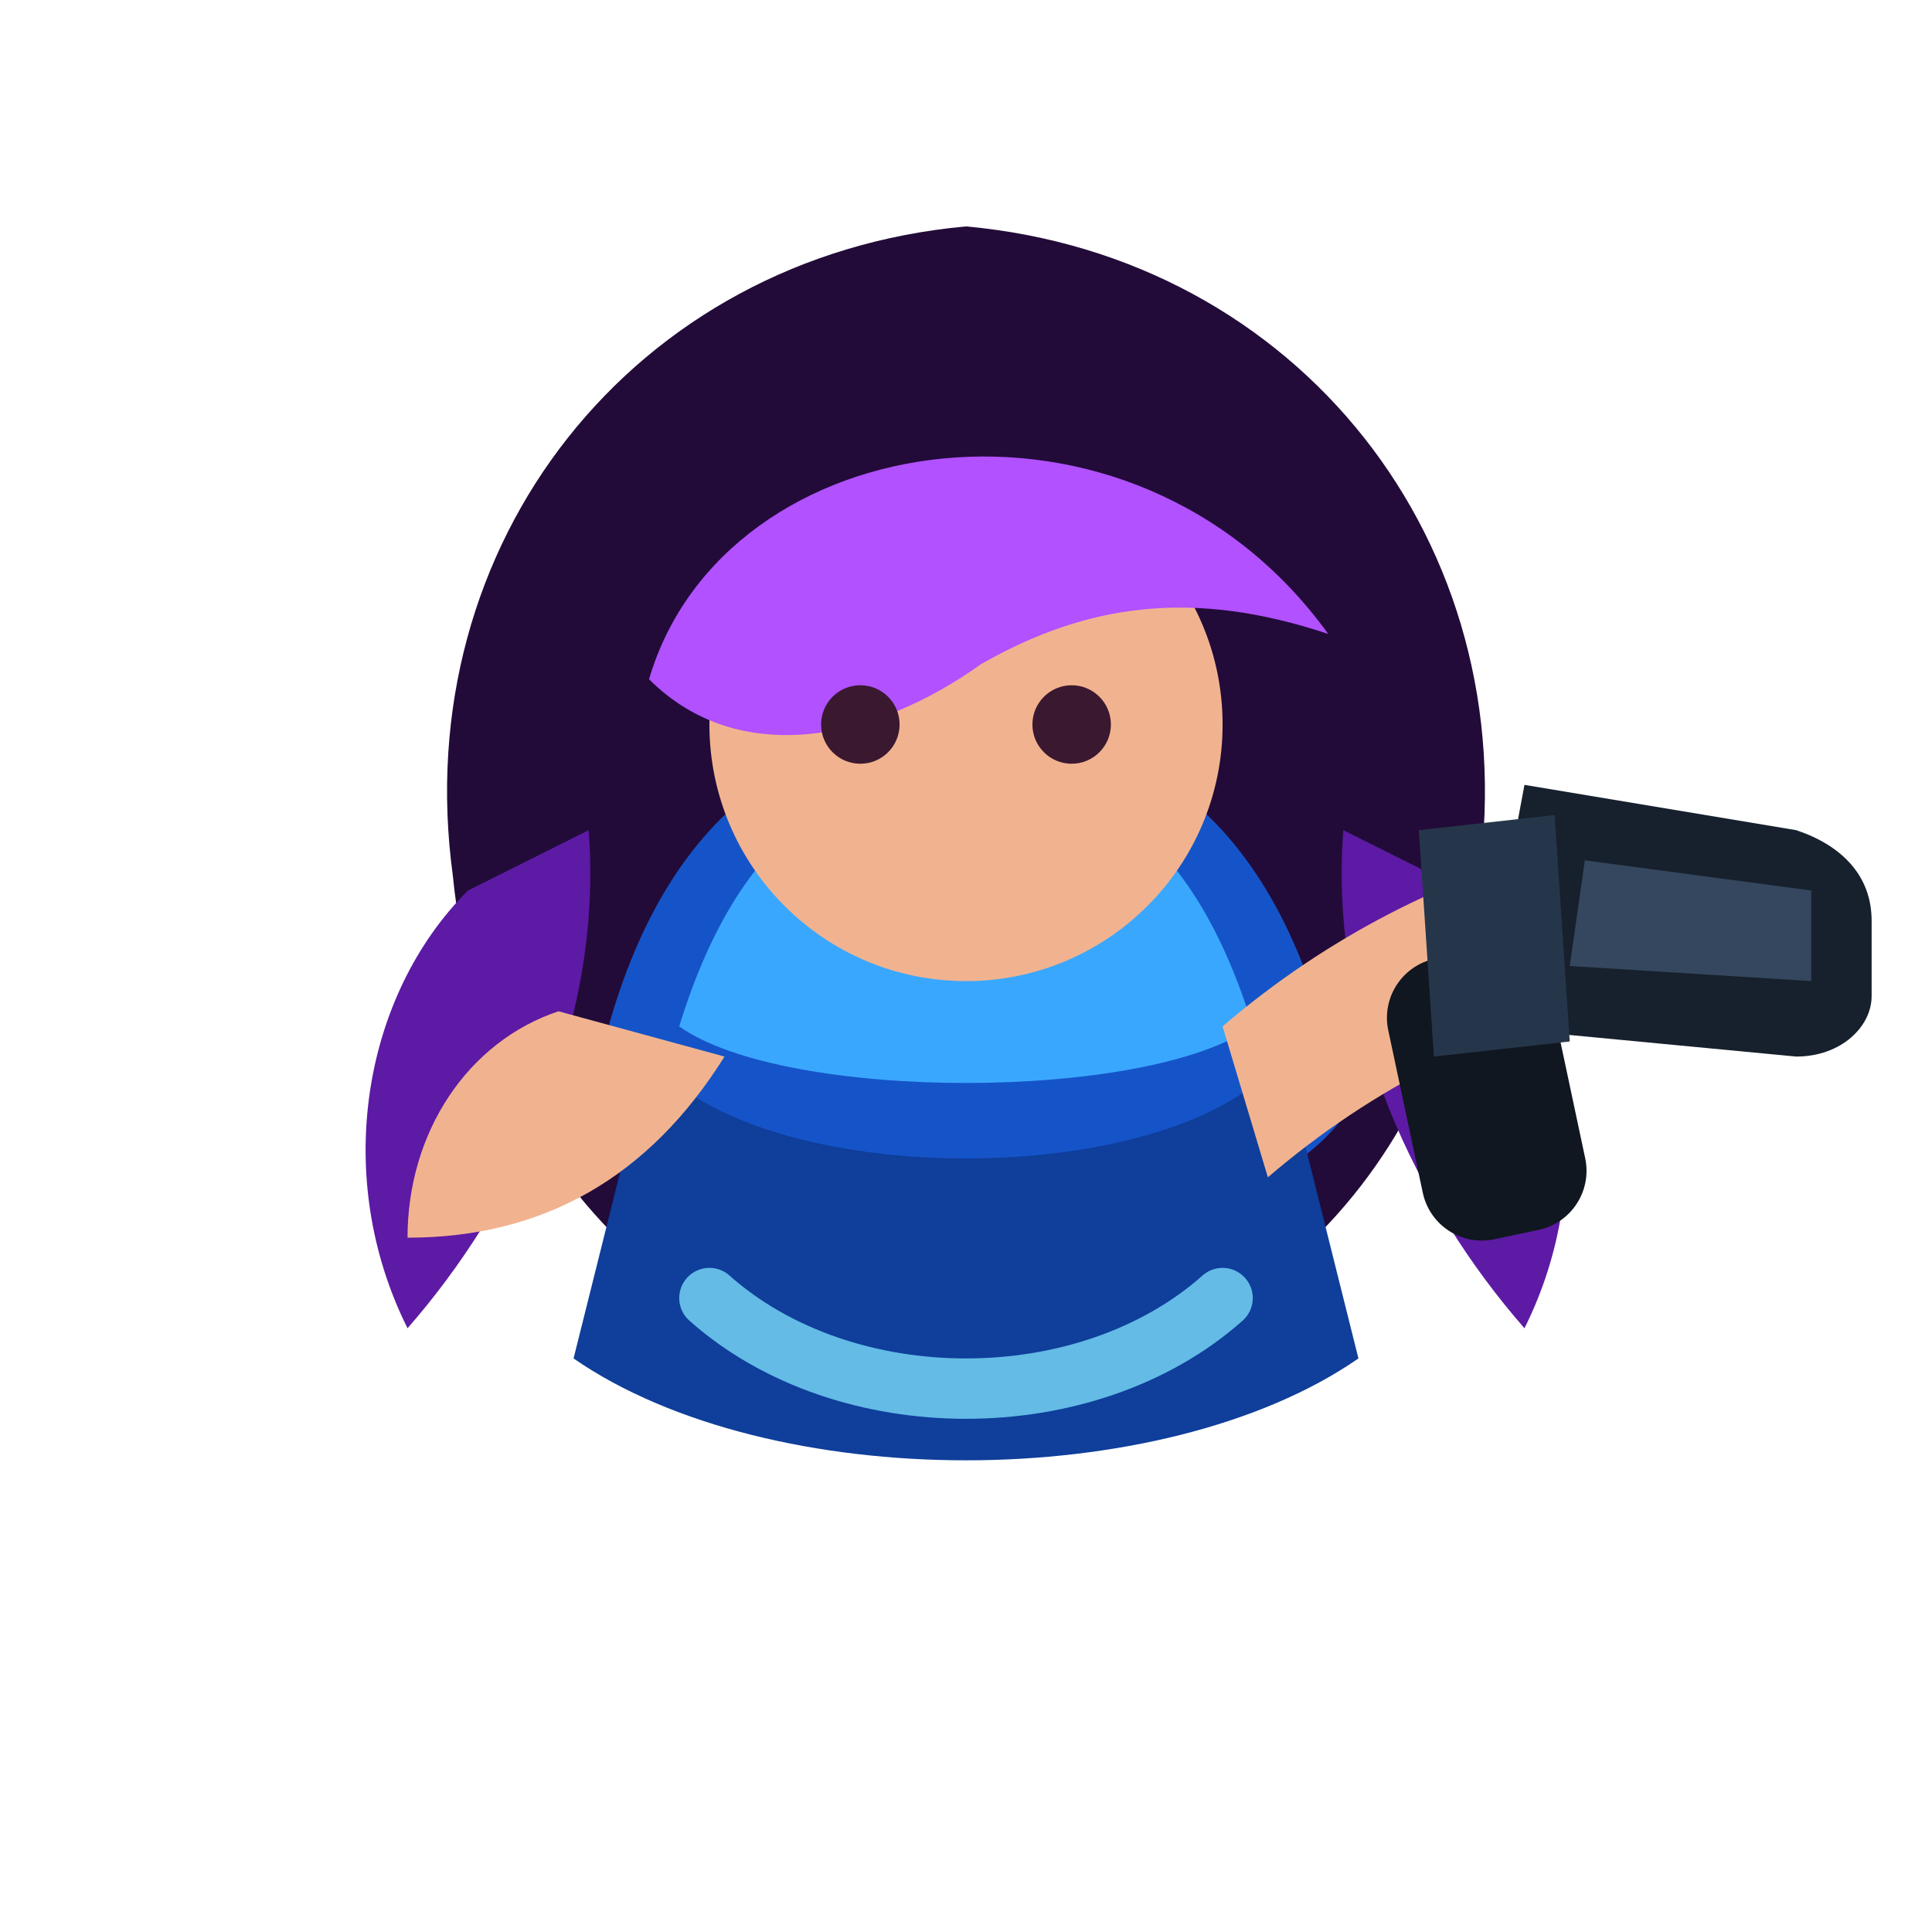
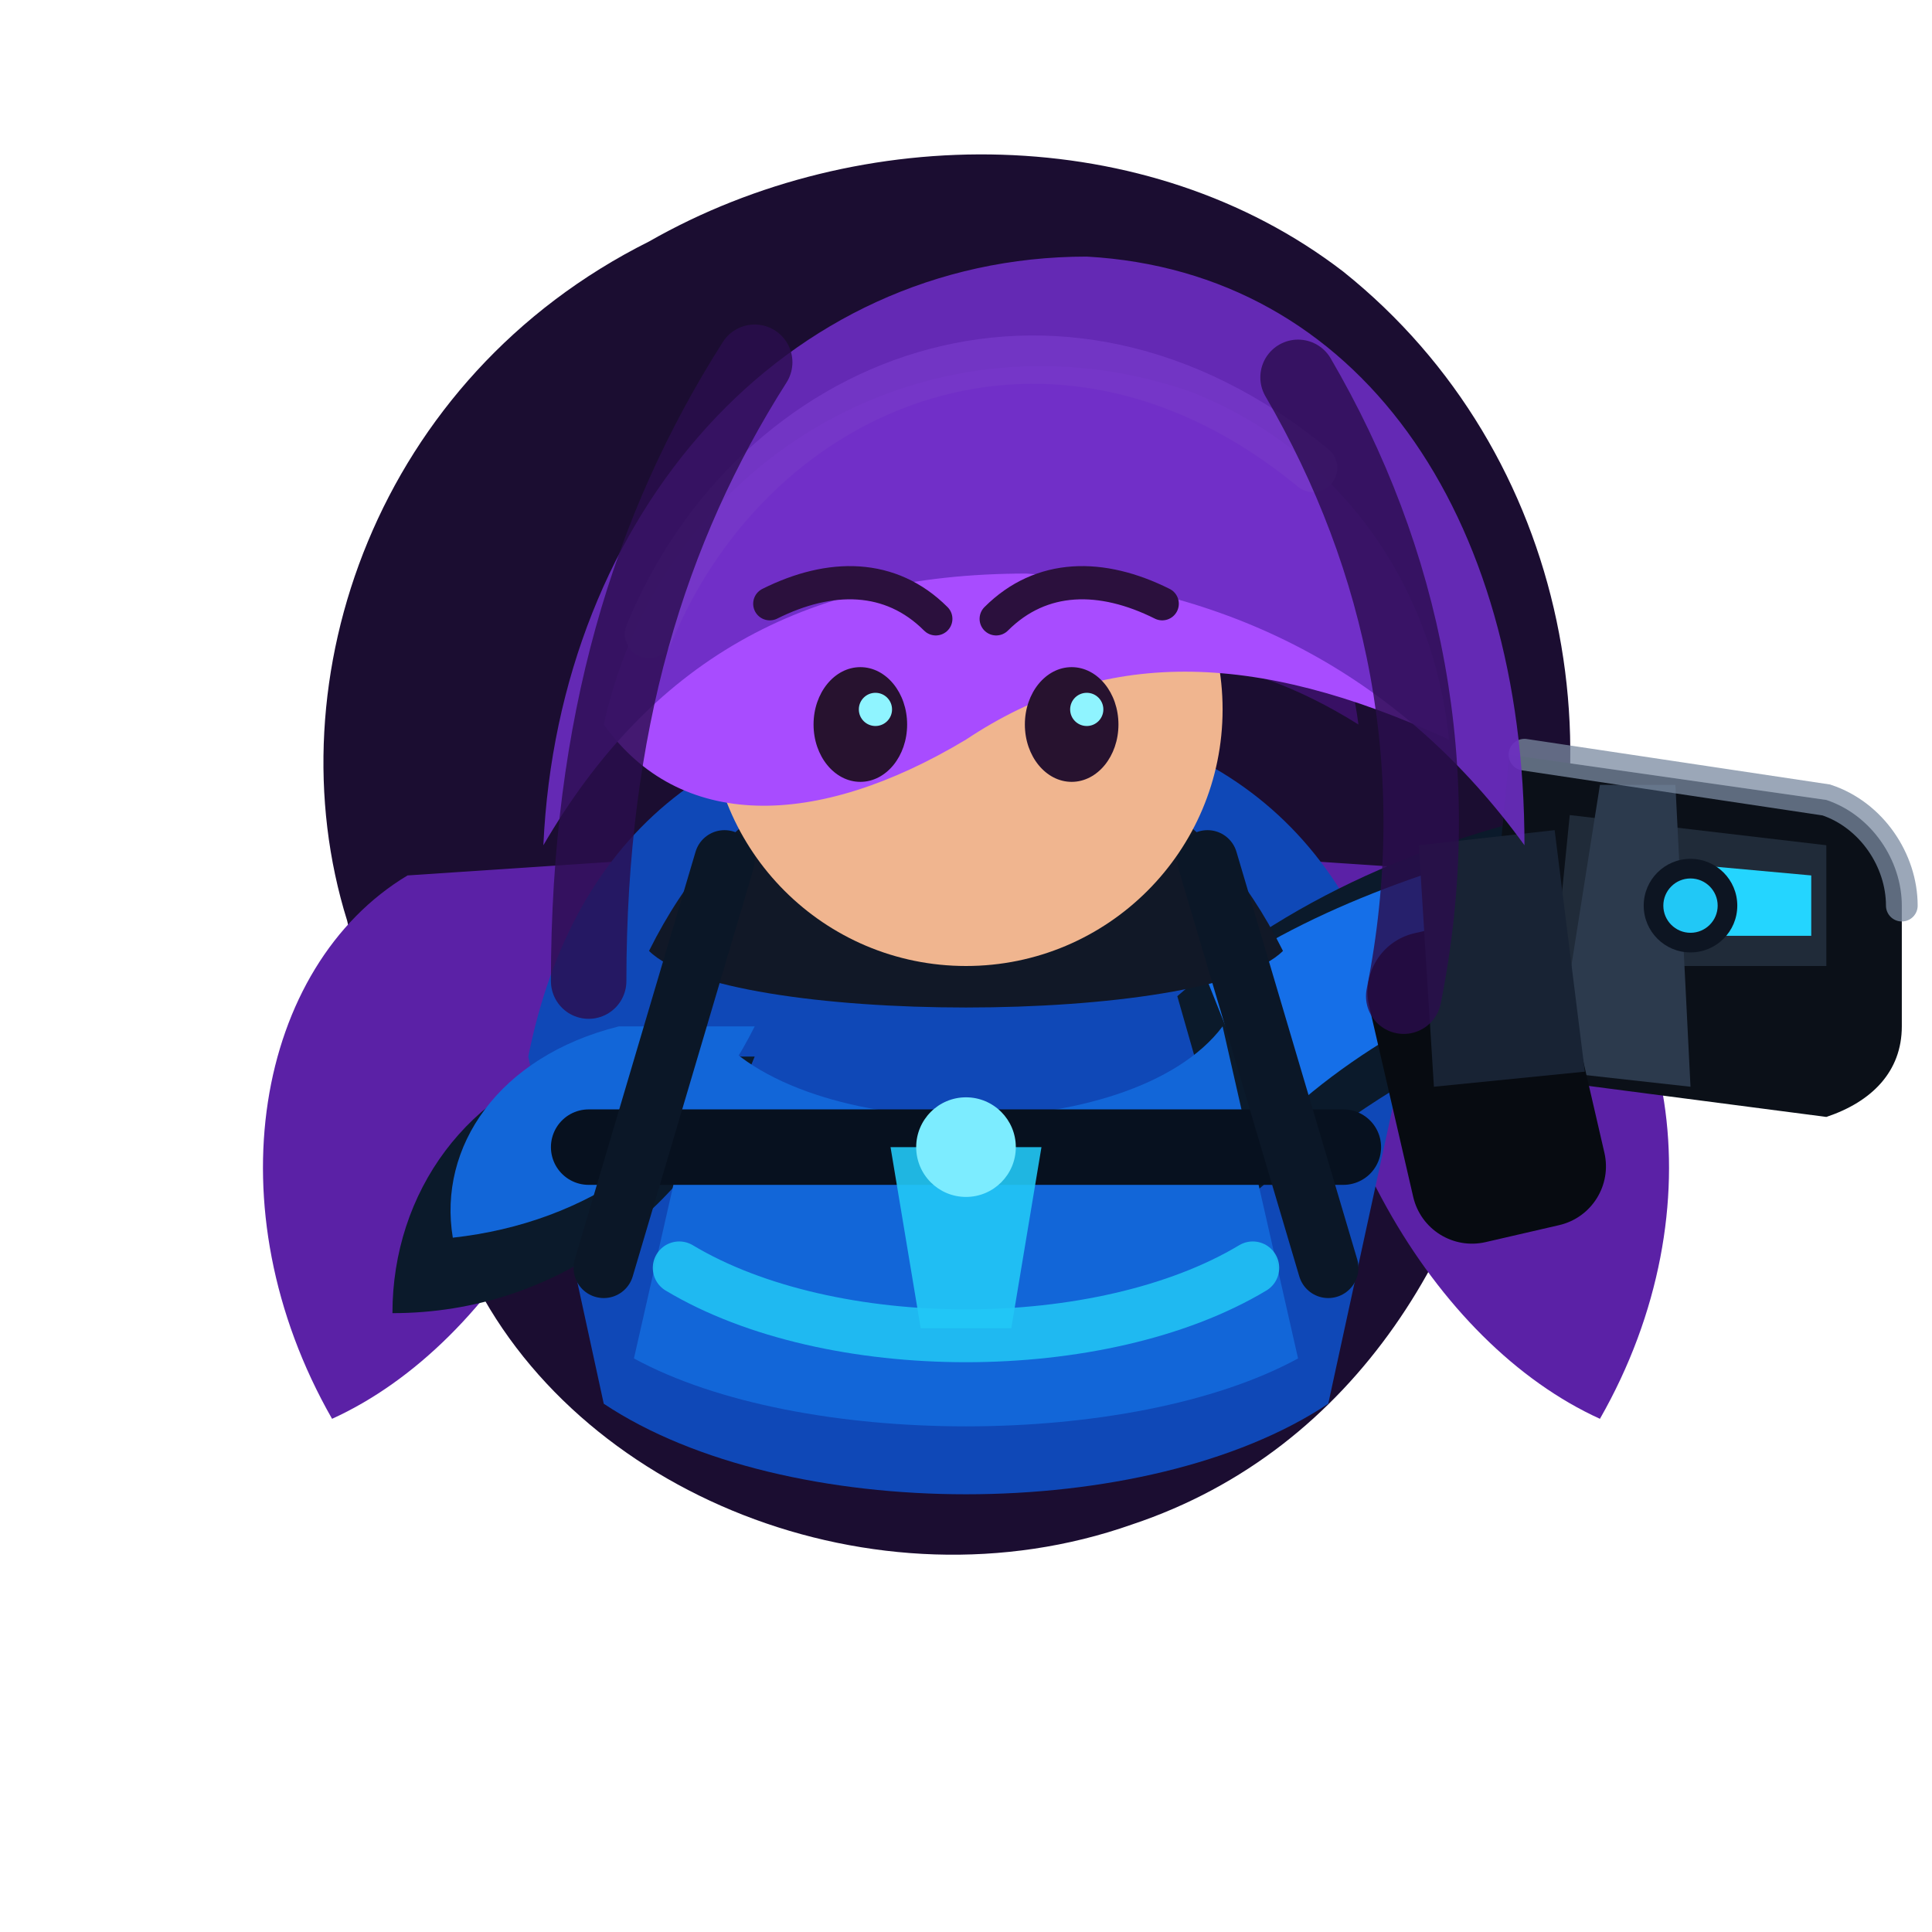
<svg xmlns="http://www.w3.org/2000/svg" viewBox="0 0 128 128">
  <g id="top_half_body_and_gun">
-     <path d="M30 58 C27 36 42 17 64 15 C86 17 101 36 98 58 C96 78 82 91 64 92 C46 91 32 78 30 58 Z" fill="#220b39" />
-     <path d="M31 59 C24 66 22 78 27 88 C34 80 40 68 39 55 Z" fill="#5d1aa4" />
-     <path d="M97 59 C104 66 106 78 101 88 C94 80 88 68 89 55 Z" fill="#5d1aa4" />
-     <path d="M39 74 C42 56 51 48 64 48 C77 48 86 56 89 74 C81 85 47 85 39 74 Z" fill="#1554c8" />
-     <path d="M45 68 C49 55 56 51 64 51 C72 51 79 55 83 68 C76 73 52 73 45 68 Z" fill="#3aa7ff" />
-     <path d="M43 70 C50 79 78 79 85 70 L90 90 C77 99 51 99 38 90 Z" fill="#0f3e9b" />
-     <path d="M37 67 C31 69 27 75 27 82 C36 82 43 78 48 70 Z" fill="#f1b38f" />
-     <path d="M81 68 C88 62 96 58 104 56 L108 66 C99 68 91 72 84 78 Z" fill="#f1b38f" />
-     <path d="M101 52 L119 55 C122 56 124 58 124 61 L124 66 C124 68 122 70 119 70 L98 68 Z" fill="#17202d" />
-     <path d="M105 57 L120 59 L120 65 L104 64 Z" fill="#35475e" />
-     <rect x="93" y="63" width="11" height="19" rx="4" transform="rotate(-12 98.5 72.5)" fill="#101720" />
-     <path d="M94 55 L103 54 L104 69 L95 70 Z" fill="#26364a" />
-     <circle cx="64" cy="48" r="17" fill="#f1b38f" />
-     <path id="forehead_bang" d="M43 45 C48 28 75 24 88 42 C79 39 72 40 65 44 C58 49 49 51 43 45 Z" fill="#b151ff" />
-     <circle cx="57" cy="48" r="2.6" fill="#3a1830" />
-     <circle cx="71" cy="48" r="2.6" fill="#3a1830" />
-     <path d="M47 86 C56 94 72 94 81 86" fill="none" stroke="#7fe4ff" stroke-width="4" stroke-linecap="round" opacity="0.75" />
+     <path d="M23 61 C18 45 25 25 43 16 C57 8 76 8 89 18 C104 30 108 51 100 68 C98 82 90 96 75 101 C58 107 38 99 31 84 C27 77 25 70 23 61 Z" fill="#1b0d31" />
+     <path d="M27 58 C17 64 14 80 22 94 C33 89 42 74 42 57 Z" fill="#5b21a6" />
+     <path d="M101 58 C111 64 114 80 106 94 C95 89 86 74 86 57 Z" fill="#5b21a6" />
+     <path d="M35 70 C38 55 48 47 64 47 C80 47 90 55 93 70 L88 93 C76 101 52 101 40 93 Z" fill="#0f48b7" />
+     <path d="M39 70 C31 72 26 79 26 87 C37 87 46 80 50 70 Z" fill="#0b1a2b" />
+     <path d="M41 68 C33 70 29 76 30 82 C39 81 46 76 50 68 Z" fill="#1266d8" />
+     <path d="M78 66 C86 59 96 55 107 53 L111 65 C100 67 91 72 82 80 Z" fill="#0b1a2b" />
+     <path d="M80 65 C87 60 96 57 105 55 L108 62 C98 65 90 69 84 75 Z" fill="#156fe8" />
+     <path d="M100 50 L121 53 C124 54 126 57 126 60 L126 68 C126 71 124 73 121 74 L98 71 Z" fill="#0b1018" />
+     <path d="M104 54 L121 56 L121 64 L103 64 Z" fill="#202b39" />
+     <path d="M109 57 L120 58 L120 62 L108 62 Z" fill="#24d5ff" />
+     <path d="M106 52 L111 52 L112 72 L103 71 Z" fill="#2c3a4d" />
+     <rect x="92" y="61" width="13" height="21" rx="4" transform="rotate(-13 98.5 71.5)" fill="#070b11" />
+     <path d="M94 56 L103 55 L105 71 L95 72 Z" fill="#182334" />
+     <circle cx="112" cy="60" r="3.1" fill="#0d1522" />
+     <circle cx="112" cy="60" r="1.8" fill="#21c8f6" />
+     <path d="M101 50 L121 53 C124 54 126 57 126 60" fill="none" stroke="#798aa0" stroke-width="2.1" stroke-linecap="round" opacity="0.75" />
+     <path d="M43 63 C48 53 55 50 64 50 C73 50 80 53 85 63 C80 68 48 68 43 63 Z" fill="#111827" />
+     <path d="M47 68 C53 76 75 76 81 68 L86 90 C75 96 53 96 42 90 Z" fill="#1266d8" />
+     <path d="M39 76 L89 76" fill="none" stroke="#07111f" stroke-width="5" stroke-linecap="round" />
+     <path d="M45 84 C55 90 73 90 83 84" fill="none" stroke="#21c8f6" stroke-width="3.5" stroke-linecap="round" opacity="0.85" />
+     <path d="M48 57 L40 84" fill="none" stroke="#0b1727" stroke-width="4" stroke-linecap="round" />
+     <path d="M80 57 L88 84" fill="none" stroke="#0b1727" stroke-width="4" stroke-linecap="round" />
+     <circle cx="64" cy="47" r="17" fill="#f0b58f" />
+     <path d="M48 44 C52 33 63 28 76 31 C84 34 89 40 90 48 C82 43 74 42 65 47 C57 52 51 52 48 44 Z" fill="#381064" />
+     <path id="forehead_bang" d="M40 48 C44 30 62 20 79 26 C89 30 95 39 96 49 C83 43 73 43 64 49 C54 55 45 55 40 48 Z" fill="#a84cff" />
+     <path d="M43 42 C50 25 70 17 87 31" fill="none" stroke="#d39cff" stroke-width="3.2" stroke-linecap="round" opacity="0.82" />
+     <path d="M36 56 C37 34 52 17 72 17 C90 18 101 34 101 56 C93 45 82 39 68 38 C53 38 43 44 36 56 Z" fill="#6b2cc2" opacity="0.9" />
+     <path d="M50 24 C43 35 39 48 39 65" fill="none" stroke="#2a0d4d" stroke-width="5" stroke-linecap="round" opacity="0.8" />
+     <path d="M86 25 C93 37 96 51 93 66" fill="none" stroke="#2a0d4d" stroke-width="5" stroke-linecap="round" opacity="0.8" />
+     <ellipse cx="57" cy="48" rx="3.1" ry="3.8" fill="#27122f" />
+     <ellipse cx="71" cy="48" rx="3.1" ry="3.8" fill="#27122f" />
+     <circle cx="58" cy="47" r="1.1" fill="#8ff4ff" />
+     <circle cx="72" cy="47" r="1.1" fill="#8ff4ff" />
+     <path d="M51 40 C55 38 59 38 62 41" fill="none" stroke="#2b103d" stroke-width="2.2" stroke-linecap="round" />
+     <path d="M66 41 C69 38 73 38 77 40" fill="none" stroke="#2b103d" stroke-width="2.2" stroke-linecap="round" />
+     <path d="M59 76 L69 76 L67 88 L61 88 Z" fill="#21c8f6" opacity="0.9" />
+     <circle cx="64" cy="76" r="3.3" fill="#7cecff" />
  </g>
</svg>
